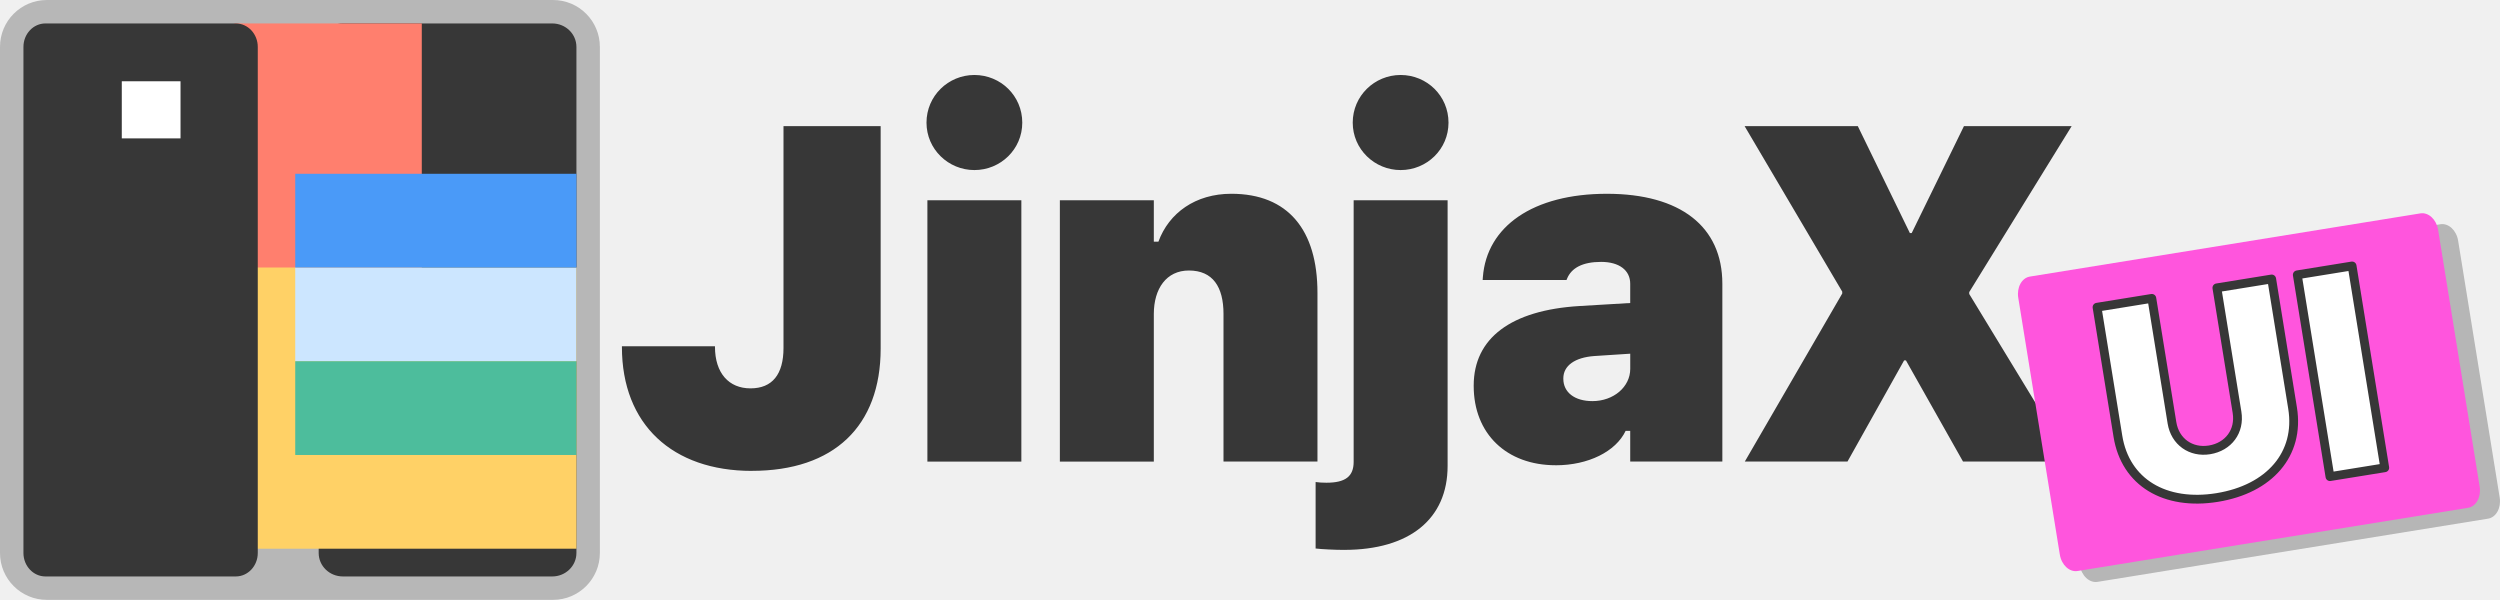
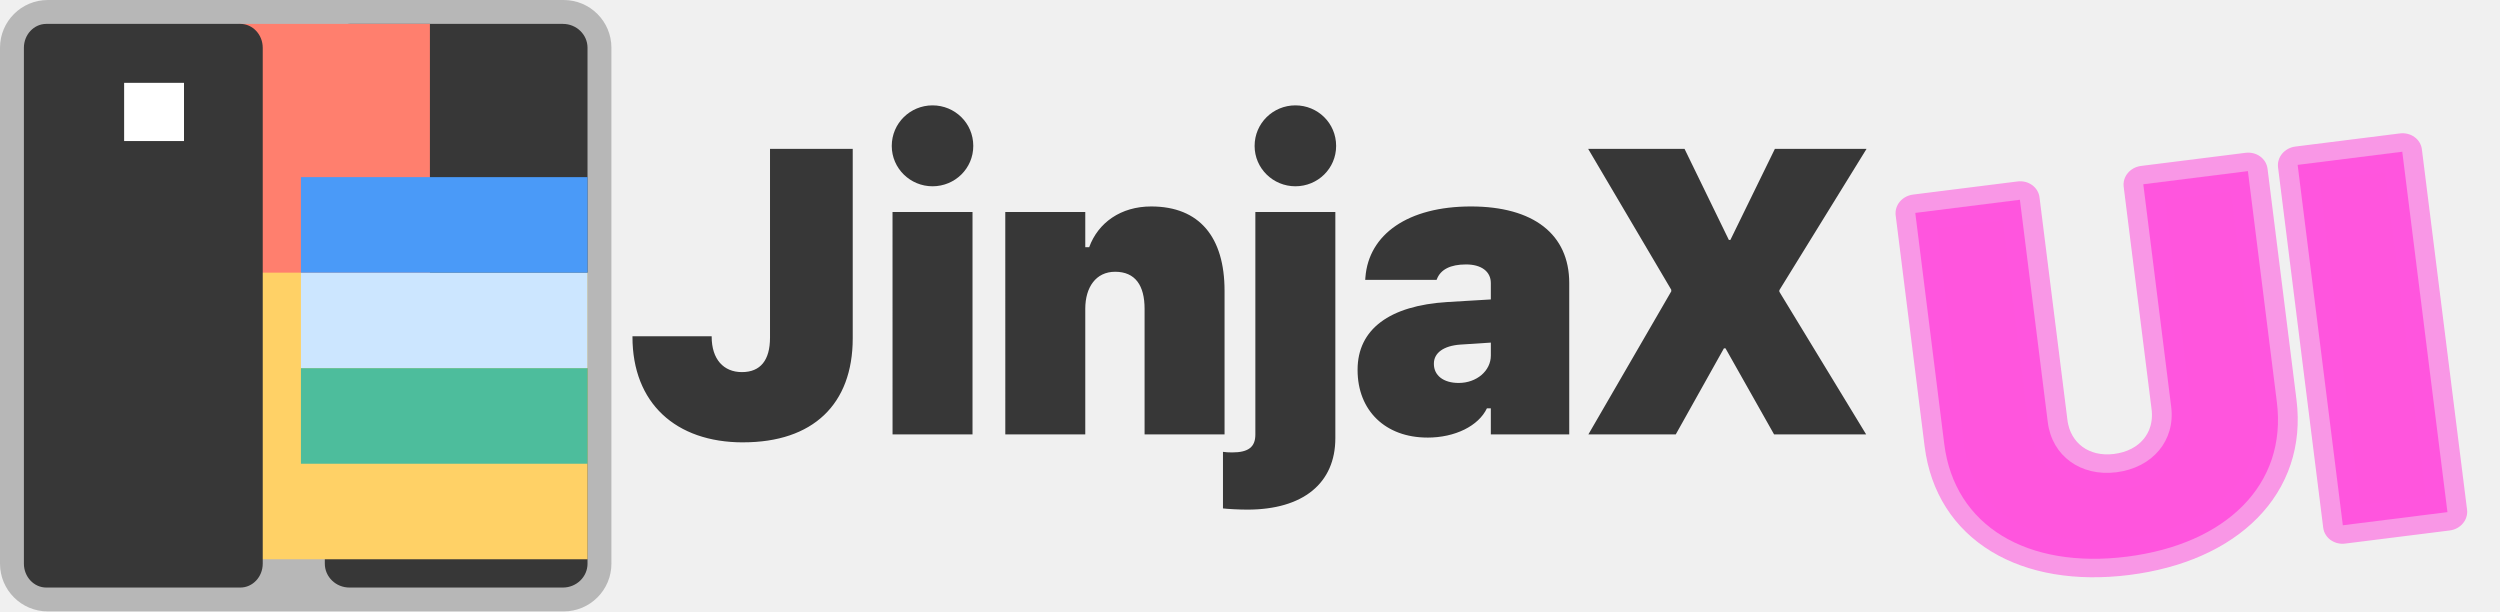
- <svg xmlns="http://www.w3.org/2000/svg" width="100.022mm" height="24mm" viewBox="0 0 100.022 24" version="1.1" id="svg8">
+ <svg xmlns="http://www.w3.org/2000/svg" width="98.132mm" height="24mm" viewBox="0 0 98.132 24" version="1.1" id="svg8">
  <defs id="defs8">
    <rect x="82.986" y="-69.784" width="38.664" height="18.546" id="rect4" />
  </defs>
-   <path d="m 30.082,18.838 c 3.282,0 5.152,-1.786 5.152,-4.892 V 5.047 h -3.887 v 8.872 c 0,1.06 -0.449,1.619 -1.321,1.619 -0.862,0 -1.421,-0.605 -1.421,-1.665 v -0.019 h -3.723 v 0.029 c 0,3.106 2.026,4.957 5.198,4.957 z M 38.984,6.804 c 1.054,0 1.916,-0.837 1.916,-1.897 0,-1.07 -0.862,-1.907 -1.916,-1.907 -1.045,0 -1.916,0.837 -1.916,1.907 0,1.06 0.871,1.897 1.916,1.897 z M 37.104,18.467 h 3.759 V 8.013 H 37.104 Z m 5.3,4.76e-4 h 3.759 v -5.906 c 0,-1.014 0.504,-1.739 1.403,-1.739 0.954,0 1.385,0.651 1.385,1.739 v 5.905 h 3.759 v -6.752 c 0,-2.511 -1.174,-3.962 -3.447,-3.962 -1.43,0 -2.494,0.763 -2.916,1.916 H 46.163 V 8.013 H 42.404 Z M 56.037,6.804 c 1.054,0 1.916,-0.837 1.916,-1.897 0,-1.07 -0.862,-1.907 -1.916,-1.907 -1.045,0 -1.916,0.837 -1.916,1.907 0,1.06 0.871,1.897 1.916,1.897 z m -2.255,15.196 c 2.613,0 4.135,-1.237 4.135,-3.357 V 8.013 H 54.158 V 18.476 c 0,0.586 -0.33,0.837 -1.091,0.837 -0.156,0 -0.321,-0.009 -0.431,-0.028 v 2.66 c 0.22,0.028 0.77,0.056 1.146,0.056 z m 8.462,-3.385 c 1.302,0 2.402,-0.549 2.796,-1.377 h 0.183 v 1.228 h 3.686 v -7.114 c 0,-2.288 -1.678,-3.599 -4.621,-3.599 -2.961,0 -4.804,1.311 -4.96,3.329 l -0.009,0.121 h 3.355 l 0.019,-0.046 c 0.174,-0.437 0.623,-0.679 1.366,-0.679 0.724,0 1.164,0.335 1.164,0.874 v 0.771 l -2.035,0.121 c -2.732,0.167 -4.227,1.283 -4.227,3.181 v 0.018 c 0,1.907 1.311,3.171 3.282,3.171 z m 0.303,-3.46 v -0.019 c 0,-0.502 0.458,-0.837 1.247,-0.892 l 1.43,-0.093 v 0.605 c 0,0.725 -0.669,1.292 -1.513,1.292 -0.715,0 -1.164,-0.353 -1.164,-0.893 z m 7.261,3.311 h 4.108 l 2.265,-4.046 h 0.074 l 2.283,4.046 h 4.328 l -4.08,-6.705 v -0.074 l 4.098,-6.64 h -4.309 l -2.09,4.278 h -0.073 L 74.329,5.047 H 69.8 l 3.906,6.622 v 0.074 z" aria-label="JinjaX" style="font-weight:900;font-family:'SF Pro Text';fill:#373737;fill-opacity:1;stroke:none;stroke-width:0.684;stroke-miterlimit:4;stroke-dasharray:none;stroke-dashoffset:0;stroke-opacity:1" id="path1" />
+   <path d="m 29.169,17.363 c 2.741,0 4.303,-1.491 4.303,-4.085 V 5.844 h -3.247 v 7.41 c 0,0.886 -0.375,1.352 -1.103,1.352 -0.72,0 -1.187,-0.505 -1.187,-1.39 v -0.016 h -3.109 v 0.024 c 0,2.594 1.692,4.14 4.342,4.14 z m 7.435,-10.051 c 0.881,0 1.6,-0.699 1.6,-1.584 0,-0.894 -0.72,-1.592 -1.6,-1.592 -0.873,0 -1.6,0.699 -1.6,1.592 0,0.885 0.728,1.584 1.6,1.584 z M 35.035,17.052 H 38.174 V 8.322 h -3.14 z m 4.426,3.97e-4 h 3.139 v -4.932 c 0,-0.847 0.421,-1.453 1.171,-1.453 0.797,0 1.157,0.544 1.157,1.453 v 4.932 h 3.139 V 11.413 c 0,-2.097 -0.98,-3.309 -2.879,-3.309 -1.195,0 -2.083,0.637 -2.435,1.6 H 42.6 V 8.322 H 39.46 Z M 50.847,7.312 c 0.881,0 1.6,-0.699 1.6,-1.584 0,-0.894 -0.72,-1.592 -1.6,-1.592 -0.873,0 -1.6,0.699 -1.6,1.592 0,0.885 0.728,1.584 1.6,1.584 z M 48.963,20.004 c 2.182,0 3.453,-1.033 3.453,-2.804 V 8.322 h -3.14 v 8.738 c 0,0.489 -0.276,0.699 -0.911,0.699 -0.13,0 -0.268,-0.007 -0.36,-0.023 v 2.221 c 0.184,0.023 0.643,0.047 0.957,0.047 z m 7.068,-2.827 c 1.087,0 2.006,-0.459 2.335,-1.15 h 0.153 v 1.025 h 3.078 v -5.942 c 0,-1.911 -1.401,-3.006 -3.859,-3.006 -2.473,0 -4.012,1.095 -4.142,2.781 l -0.008,0.101 h 2.802 l 0.016,-0.039 c 0.145,-0.365 0.521,-0.567 1.141,-0.567 0.605,0 0.972,0.28 0.972,0.73 v 0.644 l -1.7,0.101 c -2.282,0.14 -3.53,1.072 -3.53,2.657 v 0.015 c 0,1.592 1.095,2.649 2.741,2.649 z m 0.253,-2.89 v -0.016 c 0,-0.419 0.383,-0.699 1.041,-0.745 l 1.195,-0.078 v 0.505 c 0,0.606 -0.559,1.079 -1.264,1.079 -0.597,0 -0.972,-0.295 -0.972,-0.746 z m 6.064,2.765 h 3.43 l 1.891,-3.379 h 0.062 l 1.907,3.379 h 3.614 L 69.845,11.452 v -0.062 L 73.267,5.844 H 69.669 l -1.746,3.573 h -0.061 L 66.123,5.844 h -3.783 l 3.262,5.53 v 0.062 z" aria-label="JinjaX" style="font-weight:900;font-family:'SF Pro Text';fill:#373737;fill-opacity:1;stroke:none;stroke-width:0.571;stroke-miterlimit:4;stroke-dasharray:none;stroke-dashoffset:0;stroke-opacity:1" id="path1" />
  <rect width="24" height="24" fill="#a9a9a9" opacity="0.8" x="0" y="0" id="rect1" ry="1.875" style="stroke-width:0.068" rx="1.875" />
  <rect x="12.75" y="0.938" width="10.312" height="22.125" rx="0.968" ry="0.938" fill="#ffffff" id="rect12" style="fill:#373737;fill-opacity:1;stroke-width:0.071" />
  <rect x="9.375" y="0.938" width="7.5" height="10.312" fill="#ff7f6e" rx="0" ry="0" id="rect11" style="stroke-width:0.07" />
  <rect x="3.375" y="10.703" width="19.688" height="11.25" fill="#ffd166" rx="0" ry="0" id="rect13" style="stroke-width:0.143" />
  <rect x="11.812" y="10.703" width="11.25" height="3.75" fill="#cce6ff" rx="0" ry="0" id="rect16" style="stroke-width:0.075" />
  <rect x="11.812" y="14.453" width="11.25" height="3.75" fill="#4dbd9c" rx="0" ry="0" id="rect17" style="stroke-width:0.068" />
  <rect x="11.812" y="6.953" width="11.25" height="3.75" fill="#4a9af8" rx="0" ry="0" id="rect15" style="stroke-width:0.075" />
  <rect x="0.938" y="0.938" width="9.375" height="22.125" rx="0.88" ry="0.938" fill="#ffffff" id="rect12-6" style="fill:#373737;fill-opacity:1;stroke-width:0.068" />
  <rect x="4.978" y="3.357" width="2.139" height="2.074" fill="none" stroke="#000000" stroke-width="0.211" id="rect3" style="fill:#ffffff;fill-opacity:1;stroke:#ffffff" />
  <text xml:space="preserve" transform="scale(0.2645833)" id="text2" style="font-weight:bold;font-family:'Roboto Condensed';-inkscape-font-specification:'Roboto Condensed,  Bold';text-align:start;writing-mode:lr-tb;direction:ltr;white-space:pre;shape-inside:url(#rect4);fill:#ff55dd;stroke:none;stroke-width:8;stroke-linecap:round;stroke-linejoin:round" />
-   <g id="g5" transform="matrix(1.311473,-0.2122333,0.2122333,1.311473,24.69554,45.95582)">
-     <rect style="fill:#000000;fill-opacity:0.243;stroke:none;stroke-width:2.147;stroke-linecap:round;stroke-linejoin:round" id="rect2-7" width="12.808" height="8.982" x="46.286" y="-18.71" rx="0.448" ry="0.574" />
-     <rect style="fill:#ff55dd;stroke:none;stroke-width:2.147;stroke-linecap:round;stroke-linejoin:round" id="rect2" width="12.808" height="8.982" x="45.743" y="-19.129" rx="0.448" ry="0.574" />
-     <text xml:space="preserve" style="font-style:normal;font-variant:normal;font-weight:900;font-stretch:normal;font-size:8.467px;font-family:'SF Pro Text';-inkscape-font-specification:'SF Pro Text Heavy';text-align:start;writing-mode:lr-tb;direction:ltr;text-anchor:start;fill:#ffffff;fill-opacity:1;stroke:#373737;stroke-width:0.265;stroke-linecap:round;stroke-linejoin:round;stroke-dasharray:none;stroke-opacity:1" x="47.649" y="-11.738" id="text5">
-       <tspan id="tspan5" style="font-style:normal;font-variant:normal;font-weight:900;font-stretch:normal;font-size:8.467px;font-family:'SF Pro Text';-inkscape-font-specification:'SF Pro Text Heavy';fill:#ffffff;fill-opacity:1;stroke:#373737;stroke-width:0.265;stroke-dasharray:none;stroke-opacity:1" x="47.649" y="-11.738">UI</tspan>
-     </text>
-   </g>
+   <text xml:space="preserve" style="font-style:normal;font-variant:normal;font-weight:900;font-stretch:normal;font-size:20.259px;font-family:'SF Pro Text';-inkscape-font-specification:'SF Pro Text Heavy';text-align:start;writing-mode:lr-tb;direction:ltr;text-anchor:start;fill:#ff55dd;fill-opacity:1;stroke:#ff55dd;stroke-width:1.5;stroke-linecap:round;stroke-linejoin:round;stroke-dasharray:none;stroke-opacity:0.578" x="70.145" y="33.024" id="text5" transform="matrix(1.026521,-0.1289481,0.1202359,0.9590606,0,0)">
+     <tspan id="tspan5" style="font-style:normal;font-variant:normal;font-weight:900;font-stretch:normal;font-size:20.259px;font-family:'SF Pro Text';-inkscape-font-specification:'SF Pro Text Heavy';fill:#ff55dd;fill-opacity:1;stroke:#ff55dd;stroke-width:1.5;stroke-dasharray:none;stroke-opacity:0.578" x="70.145" y="33.024">UI</tspan>
+   </text>
</svg>
